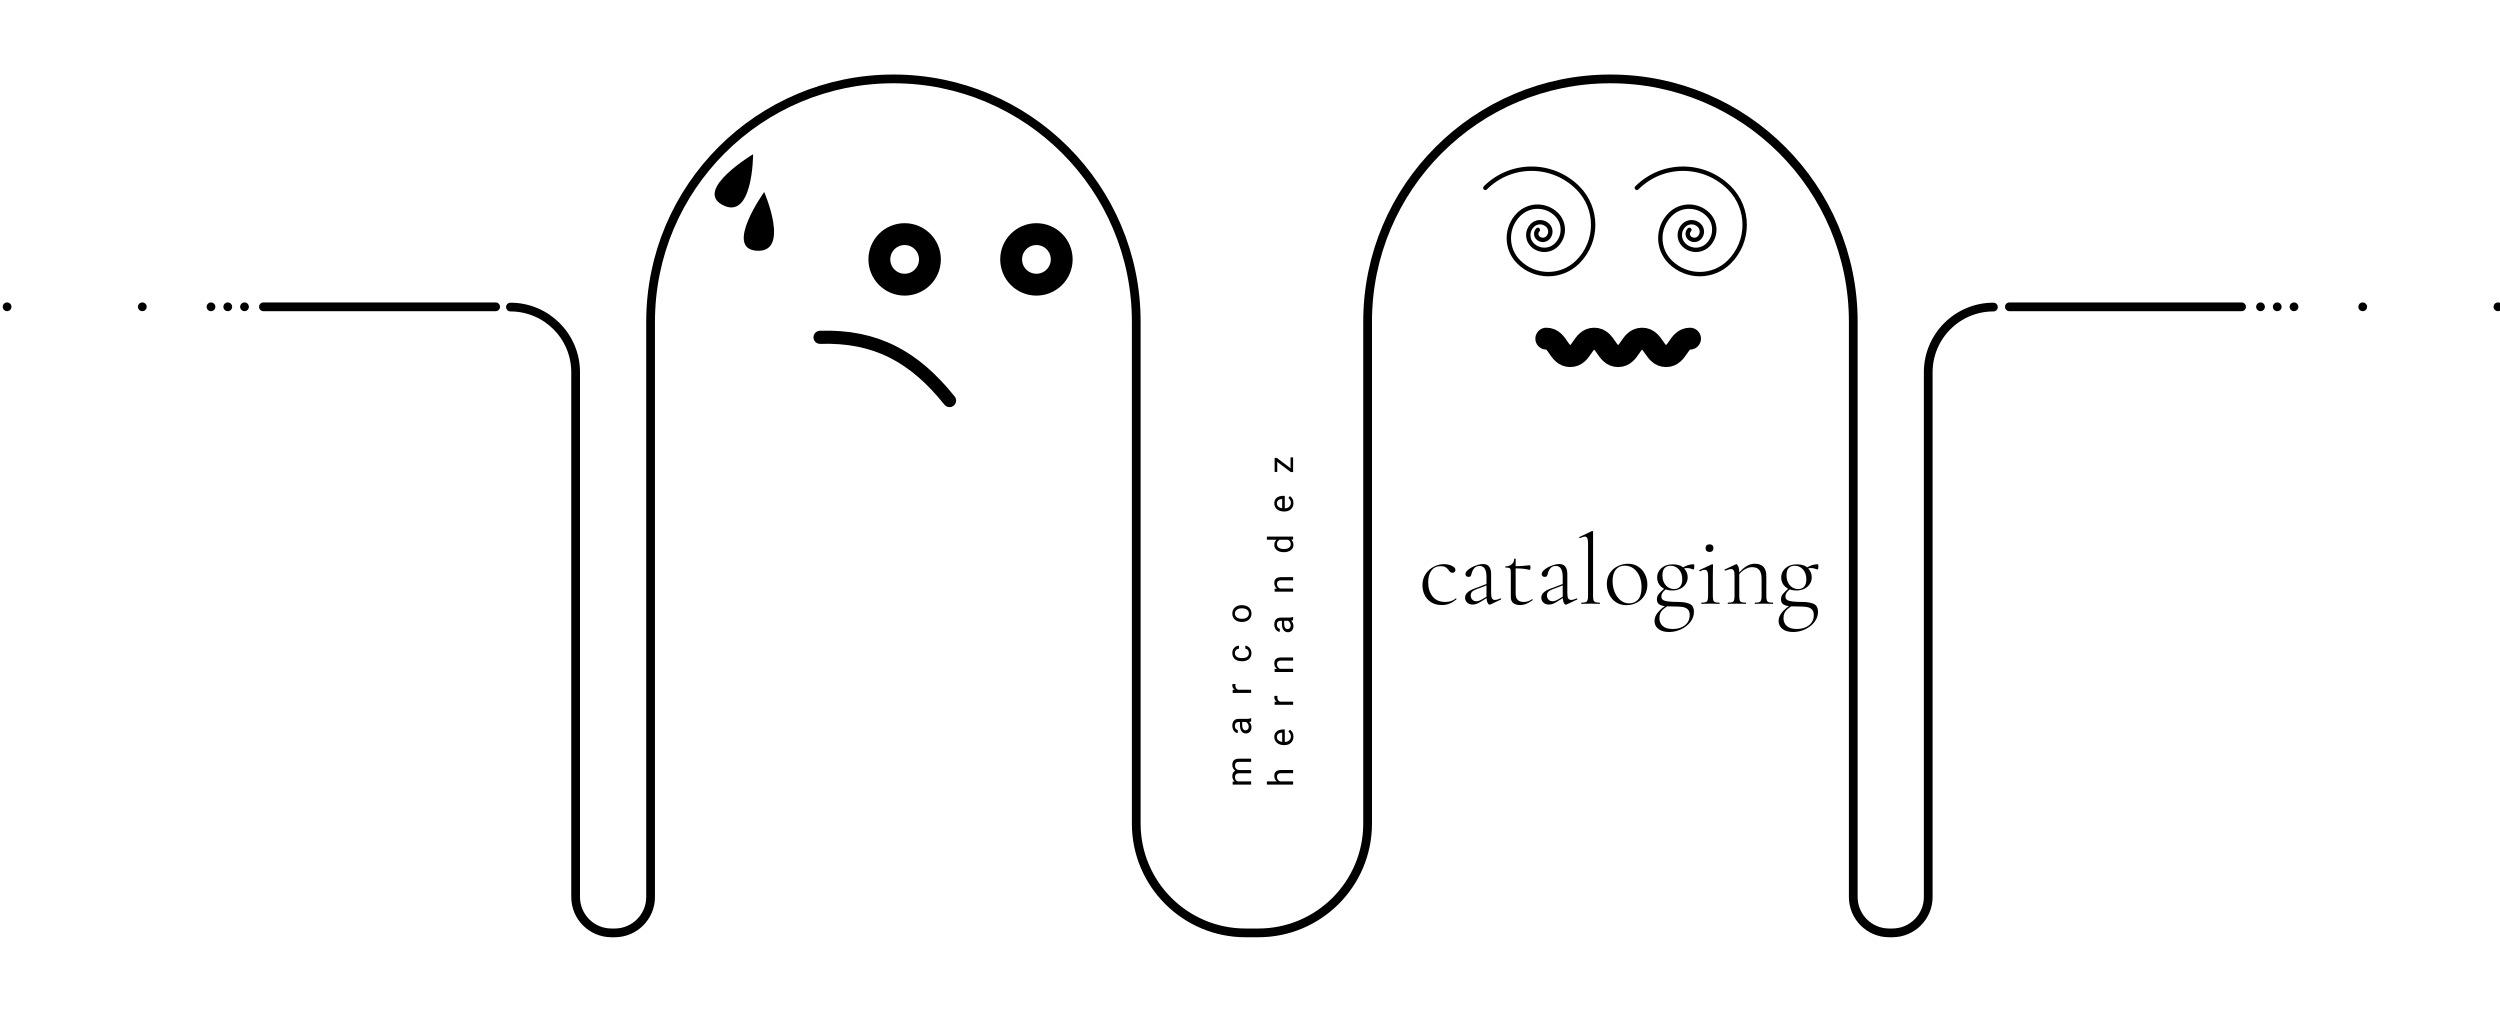
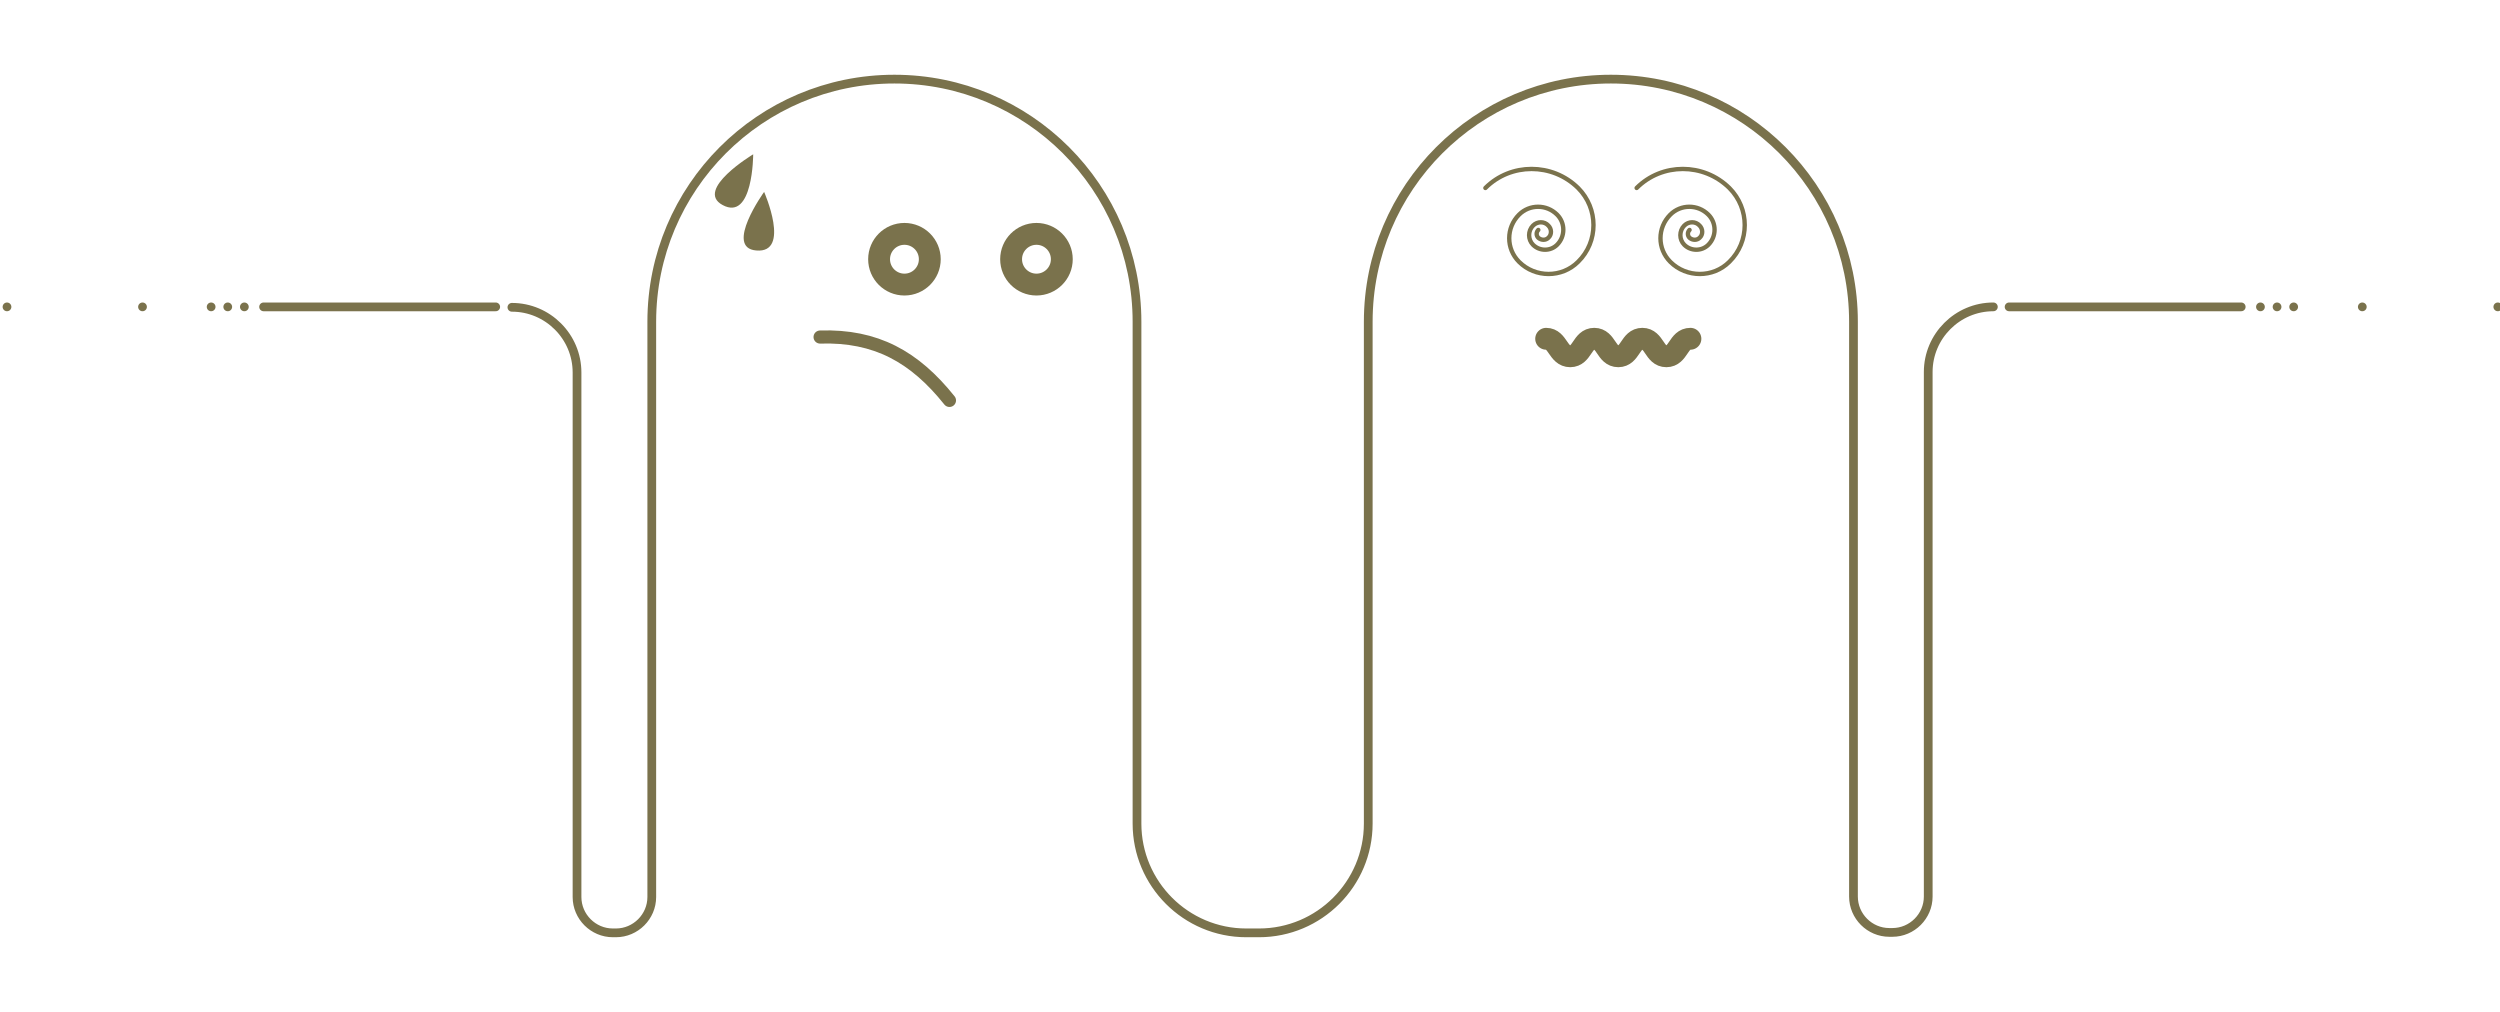
- <svg xmlns="http://www.w3.org/2000/svg" id="Isolation_Mode" version="1.1" viewBox="0 0 571.852 231.435">
+ <svg xmlns="http://www.w3.org/2000/svg" id="Isolation_Mode" version="1.1" viewBox="0 0 571.9 231.4">
  <defs>
    <style>
      .st0, .st1, .st2, .st3 {
        fill: none;
-         
-         stroke: #000000;
+         stroke: #7a724c;
        stroke-linecap: round;
        stroke-miterlimit: 10;
      }

      .st1 {
        stroke-width: 2px;
      }

      .st2 {
        stroke-width: 3px;
      }

      .st4 {
-         
-         fill: #000000;
+         fill: #7a724c;
      }

      .st3 {
        stroke-width: 5px;
      }
    </style>
  </defs>
-   <path class="st1" d="M455.977,70.238h0c-8.235,0-14.911,6.676-14.911,14.911v120.037c0,4.529-3.672,8.201-8.201,8.201h-.746c-4.529,0-8.201-3.672-8.201-8.201V73.593c0-30.677-24.868-55.545-55.545-55.545h-0c-30.677,0-55.545,24.868-55.545,55.545v114.807c0,13.8-11.188,24.988-24.988,24.988h-2.945c-13.8,0-24.988-11.188-24.988-24.988v-114.807c0-30.677-24.868-55.545-55.545-55.545h-0c-30.677,0-55.545,24.868-55.545,55.545v131.594c0,4.529-3.672,8.201-8.201,8.201h-.746c-4.529,0-8.201-3.672-8.201-8.201v-120.037c0-8.235-6.676-14.911-14.911-14.911h0" />
+   <path class="st1" d="M456,70.2h0c-8.2,0-14.9,6.7-14.9,14.9v120c0,4.5-3.7,8.2-8.2,8.2h-.7c-4.5,0-8.2-3.7-8.2-8.2V73.6c0-30.7-24.9-55.5-55.5-55.5h0c-30.7,0-55.5,24.9-55.5,55.5v114.8c0,13.8-11.2,25-25,25h-2.9c-13.8,0-25-11.2-25-25v-114.8c0-30.7-24.9-55.5-55.5-55.5h0c-30.7,0-55.5,24.9-55.5,55.5v131.6c0,4.5-3.7,8.2-8.2,8.2h-.7c-4.5,0-8.2-3.7-8.2-8.2v-120c0-8.2-6.7-14.9-14.9-14.9h0" />
  <g>
-     <line class="st1" x1="512.742" y1="70.18" x2="459.625" y2="70.18" />
-     <line class="st1" x1="517.071" y1="70.18" x2="517.071" y2="70.18" />
-     <line class="st1" x1="520.902" y1="70.18" x2="520.902" y2="70.18" />
-     <line class="st1" x1="524.733" y1="70.18" x2="524.733" y2="70.18" />
-     <line class="st1" x1="540.447" y1="70.18" x2="540.447" y2="70.18" />
-     <line class="st1" x1="571.38" y1="70.18" x2="571.38" y2="70.18" />
+     <line class="st1" x1="512.7" y1="70.2" x2="459.6" y2="70.2" />
+     <line class="st1" x1="517.1" y1="70.2" x2="517.1" y2="70.2" />
+     <line class="st1" x1="520.9" y1="70.2" x2="520.9" y2="70.2" />
+     <line class="st1" x1="524.7" y1="70.2" x2="524.7" y2="70.2" />
+     <line class="st1" x1="540.4" y1="70.2" x2="540.4" y2="70.2" />
+     <line class="st1" x1="571.4" y1="70.2" x2="571.4" y2="70.2" />
  </g>
  <g>
-     <line class="st1" x1="60.258" y1="70.18" x2="113.374" y2="70.18" />
-     <line class="st1" x1="55.929" y1="70.18" x2="55.929" y2="70.18" />
-     <line class="st1" x1="52.098" y1="70.18" x2="52.098" y2="70.18" />
-     <line class="st1" x1="48.267" y1="70.18" x2="48.267" y2="70.18" />
-     <line class="st1" x1="32.553" y1="70.18" x2="32.553" y2="70.18" />
-     <line class="st1" x1="1.62" y1="70.18" x2="1.62" y2="70.18" />
+     <line class="st1" x1="60.3" y1="70.2" x2="113.4" y2="70.2" />
+     <line class="st1" x1="55.9" y1="70.2" x2="55.9" y2="70.2" />
+     <line class="st1" x1="52.1" y1="70.2" x2="52.1" y2="70.2" />
+     <line class="st1" x1="48.3" y1="70.2" x2="48.3" y2="70.2" />
+     <line class="st1" x1="32.6" y1="70.2" x2="32.6" y2="70.2" />
+     <line class="st1" x1="1.6" y1="70.2" x2="1.6" y2="70.2" />
  </g>
-   <path class="st3" d="M353.699,77.461c2.739,0,2.739,4,5.478,4s2.74-4,5.479-4c2.738,0,2.738,4,5.476,4,2.74,0,2.74-4,5.481-4,2.742,0,2.742,4,5.485,4s2.742-4,5.485-4" />
-   <path class="st0" d="M339.758,42.971c5.842-5.842,15.315-5.842,21.157,0,4.674,4.674,4.674,12.252,0,16.926-3.739,3.739-9.802,3.739-13.541,0-2.991-2.991-2.991-7.841,0-10.832,2.393-2.393,6.273-2.393,8.666,0,1.914,1.914,1.914,5.018,0,6.933-1.532,1.532-4.015,1.532-5.546,0-1.225-1.225-1.225-3.212,0-4.437.98-.98,2.569-.98,3.55,0,.784.784.784,2.055,0,2.84-.627.627-1.644.627-2.272,0-.502-.502-.502-1.315,0-1.817" />
-   <path class="st0" d="M374.415,42.971c5.842-5.842,15.315-5.842,21.157,0,4.674,4.674,4.674,12.252,0,16.926-3.739,3.739-9.802,3.739-13.541,0-2.991-2.991-2.991-7.841,0-10.832,2.393-2.393,6.273-2.393,8.666,0,1.914,1.914,1.914,5.018,0,6.933-1.532,1.532-4.015,1.532-5.546,0-1.225-1.225-1.225-3.212,0-4.437.98-.98,2.569-.98,3.55,0,.784.784.784,2.055,0,2.84-.627.627-1.644.627-2.272,0-.502-.502-.502-1.315,0-1.817" />
-   <circle class="st3" cx="206.93" cy="59.335" r="5.785" />
-   <circle class="st3" cx="237.073" cy="59.335" r="5.785" />
-   <g>
-     <path class="st4" d="M327.336,137.747c-.667-.436-1.161-1-1.483-1.69-.321-.69-.482-1.418-.482-2.185,0-.981.241-1.836.725-2.564.482-.729,1.103-1.288,1.862-1.679.759-.392,1.537-.587,2.335-.587.659,0,1.261.131,1.806.391.544.262.816.567.816.92,0,.185-.061.342-.185.472-.123.131-.283.195-.482.195-.353,0-.66-.214-.92-.644-.2-.291-.434-.51-.702-.655s-.625-.219-1.069-.219c-.92,0-1.629.334-2.127,1.001-.499.667-.748,1.567-.748,2.702,0,1.288.33,2.357.989,3.208.659.852,1.641,1.277,2.944,1.277.981,0,1.77-.269,2.368-.806h.046c.047,0,.089.023.127.069s.034.084-.012.115c-.521.46-1.05.797-1.587,1.012s-1.119.322-1.748.322c-.981,0-1.806-.219-2.473-.656Z" />
-     <path class="st4" d="M335.594,137.828c-.315-.307-.472-.675-.472-1.105,0-.429.168-.816.506-1.161.337-.345.92-.671,1.748-.978l2.875-1.081.046.299-2.714,1.035c-.445.184-.752.384-.92.598-.169.215-.253.469-.253.76,0,.367.115.682.345.942.231.261.552.392.966.392.337,0,.736-.131,1.196-.392l1.541-.896.046.275-1.725,1.081c-.384.246-.722.422-1.013.529s-.59.161-.896.161c-.537,0-.963-.153-1.276-.46ZM340.757,138.311c-.199,0-.372-.169-.518-.506s-.219-.797-.219-1.38v-4.439c0-1.687-.521-2.53-1.563-2.53-.521,0-.928.165-1.219.494-.292.33-.491.717-.599,1.162-.061.275-.134.486-.218.632-.085.146-.258.219-.518.219-.215,0-.384-.065-.507-.195-.122-.13-.184-.279-.184-.448,0-.338.227-.686.679-1.047s1-.659,1.645-.897c.644-.237,1.219-.356,1.725-.356.613,0,1.069.2,1.369.599.299.398.448.958.448,1.679v4.347c0,.567.065.975.195,1.22.13.245.356.367.679.367.291,0,.713-.114,1.265-.345h.046c.061,0,.1.035.115.103.015.069-.008.119-.069.149l-2.368,1.127c-.061.031-.123.046-.185.046Z" />
-     <path class="st4" d="M346.185,137.978c-.398-.283-.598-.755-.598-1.415v-5.474c0-.414-.027-.701-.081-.862s-.157-.269-.31-.322-.422-.08-.805-.08c-.046,0-.069-.046-.069-.139,0-.092.023-.138.069-.138.583,0,1.054-.161,1.414-.482.36-.322.541-.729.541-1.22,0-.046.061-.068.184-.068.107,0,.161.022.161.068v7.936c0,1.272.621,1.909,1.863,1.909.705,0,1.326-.207,1.863-.621l.046-.023c.046,0,.084.034.115.103.03.069.022.119-.023.149-.567.399-1.066.683-1.495.852-.43.168-.874.253-1.334.253-.629,0-1.143-.143-1.541-.426ZM348.243,130.077c-.529-.046-1.139-.069-1.828-.069v-.482c.935,0,2.107-.077,3.519-.231.046,0,.084.05.115.149.03.1.046.227.046.38,0,.123-.023.245-.069.368-.046.122-.1.176-.161.16-.552-.138-1.092-.23-1.621-.275Z" />
-     <path class="st4" d="M353.027,137.828c-.315-.307-.472-.675-.472-1.105,0-.429.168-.816.506-1.161.337-.345.92-.671,1.748-.978l2.875-1.081.046.299-2.714,1.035c-.445.184-.752.384-.92.598-.169.215-.253.469-.253.76,0,.367.115.682.345.942.231.261.552.392.966.392.337,0,.736-.131,1.196-.392l1.541-.896.046.275-1.725,1.081c-.384.246-.722.422-1.013.529s-.59.161-.896.161c-.537,0-.963-.153-1.276-.46ZM358.19,138.311c-.199,0-.372-.169-.518-.506s-.219-.797-.219-1.38v-4.439c0-1.687-.521-2.53-1.563-2.53-.521,0-.928.165-1.219.494-.292.33-.491.717-.599,1.162-.061.275-.134.486-.218.632-.085.146-.258.219-.518.219-.215,0-.384-.065-.507-.195-.122-.13-.184-.279-.184-.448,0-.338.227-.686.679-1.047s1-.659,1.645-.897c.644-.237,1.219-.356,1.725-.356.613,0,1.069.2,1.369.599.299.398.448.958.448,1.679v4.347c0,.567.065.975.195,1.22.13.245.356.367.679.367.291,0,.713-.114,1.265-.345h.046c.061,0,.1.035.115.103.015.069-.008.119-.069.149l-2.368,1.127c-.061.031-.123.046-.185.046Z" />
-     <path class="st4" d="M361.687,137.989c0-.093.022-.139.068-.139.445,0,.767-.038.967-.114.198-.077.337-.227.414-.449.076-.222.114-.564.114-1.023v-11.937c0-.567-.054-.974-.161-1.219s-.299-.368-.574-.368c-.246,0-.614.114-1.105.345h-.046c-.061,0-.103-.038-.127-.115-.022-.076-.004-.122.058-.138l2.829-1.357c.031-.015.069-.022.115-.022.03,0,.065.016.103.046.038.031.058.069.058.115v14.65c0,.46.034.798.103,1.013s.207.364.414.448.532.126.978.126c.046,0,.068.046.068.139,0,.092-.022.138-.068.138-.338,0-.613-.008-.828-.023l-1.242-.022-1.242.022c-.199.016-.476.023-.828.023-.046,0-.068-.046-.068-.138Z" />
-     <path class="st4" d="M369.667,137.771c-.675-.438-1.196-1.027-1.565-1.772-.367-.743-.552-1.552-.552-2.426,0-.997.241-1.844.725-2.542.483-.697,1.096-1.219,1.84-1.563.744-.346,1.507-.518,2.289-.518.889,0,1.667.223,2.334.667s1.181,1.031,1.541,1.759c.36.729.541,1.499.541,2.312,0,.951-.219,1.787-.656,2.508-.436.721-1.023,1.272-1.759,1.655-.736.384-1.541.575-2.415.575s-1.648-.219-2.323-.655ZM374.727,137.115c.507-.599.76-1.541.76-2.829,0-.92-.161-1.752-.483-2.496-.322-.743-.774-1.33-1.357-1.759-.582-.43-1.249-.644-2.001-.644-.874,0-1.556.303-2.047.909-.49.606-.735,1.476-.735,2.61,0,.92.161,1.768.482,2.541.322.774.767,1.395,1.334,1.863s1.22.701,1.955.701c.89,0,1.587-.299,2.093-.896Z" />
-     <path class="st4" d="M379.338,143.865c-.59-.468-.885-1.069-.885-1.806,0-.767.317-1.499.954-2.196.636-.697,1.553-1.384,2.748-2.059l.253.299c-.935.476-1.641.943-2.115,1.403-.476.46-.713,1.089-.713,1.886,0,.767.256,1.372.77,1.817.513.444,1.276.667,2.288.667,1.135,0,2.062-.287,2.783-.862s1.081-1.346,1.081-2.312c0-.599-.149-1.039-.449-1.322-.299-.284-.697-.465-1.195-.541-.499-.077-1.185-.115-2.059-.115s-1.568-.03-2.082-.092-.928-.207-1.241-.436c-.315-.231-.472-.591-.472-1.081,0-.476.134-.882.402-1.22.268-.337.732-.789,1.392-1.356l.253.23c-.384.322-.652.61-.805.863-.154.253-.231.518-.231.793,0,.338.115.595.345.77.231.177.625.303,1.185.38s1.353.115,2.381.115c1.012,0,1.855.142,2.53.425.674.284,1.012.909,1.012,1.875,0,.812-.269,1.571-.805,2.276-.537.705-1.246,1.266-2.128,1.68s-1.798.621-2.748.621c-1.043,0-1.859-.234-2.45-.702ZM379.982,134.217c-.621-.567-.932-1.272-.932-2.116,0-.843.322-1.556.966-2.139.644-.582,1.518-.874,2.622-.874,1.15,0,2.005.299,2.564.897.56.598.84,1.288.84,2.069,0,.521-.139,1.013-.414,1.473-.276.46-.683.832-1.22,1.115-.536.284-1.165.426-1.886.426-1.073,0-1.92-.284-2.541-.852ZM384.295,134.195c.337-.368.506-.928.506-1.68,0-.935-.253-1.687-.759-2.254-.506-.566-1.143-.851-1.909-.851-.583,0-1.039.176-1.369.528-.329.353-.494.905-.494,1.656,0,.69.13,1.273.392,1.748.26.476.594.828,1,1.059.406.23.832.345,1.276.345.567,0,1.02-.185,1.357-.552ZM386.043,129.295c.429-.153.896-.23,1.402-.23.031,0,.058.054.081.16.022.107.034.215.034.322,0,.185-.019.356-.058.518s-.088.227-.149.195c-.537-.214-1.035-.322-1.495-.322-.307,0-.659.055-1.058.161l-.207.69v-.782c.536-.322,1.02-.56,1.449-.713Z" />
-     <path class="st4" d="M389.147,137.989c0-.093.016-.139.046-.139.444,0,.77-.038.978-.114.207-.077.349-.227.426-.449.076-.222.115-.564.115-1.023v-4.347c0-.567-.058-.974-.173-1.219s-.31-.368-.587-.368c-.291,0-.659.115-1.103.345h-.023c-.061,0-.107-.038-.138-.115-.031-.076-.016-.13.046-.16l2.853-1.334.092-.023c.03,0,.065.016.103.046.038.031.058.069.058.115,0,.092-.008.395-.023.908s-.022,1.108-.022,1.782v4.37c0,.46.034.802.103,1.023.068.223.207.372.414.449.206.076.532.114.977.114.047,0,.069.046.069.139,0,.092-.022.138-.069.138-.352,0-.629-.008-.827-.023l-1.22-.022-1.195.022c-.215.016-.499.023-.852.023-.03,0-.046-.046-.046-.138ZM390.378,126.029c-.161-.153-.241-.368-.241-.644,0-.275.08-.49.241-.644s.387-.231.679-.231c.276,0,.49.077.644.231s.231.368.231.644c0,.276-.077.491-.231.644s-.367.23-.644.23c-.292,0-.518-.076-.679-.23Z" />
-     <path class="st4" d="M395.196,137.989c0-.093.023-.139.069-.139.444,0,.767-.038.966-.114.199-.077.337-.227.414-.449.076-.222.115-.564.115-1.023v-4.6c0-.537-.061-.92-.185-1.15-.123-.23-.337-.345-.644-.345-.246,0-.675.115-1.288.345h-.046c-.061,0-.103-.034-.127-.103-.022-.068-.004-.118.058-.149l2.553-1.195c.031-.016.069-.023.115-.023.122,0,.261.173.414.518s.23.786.23,1.322v5.382c0,.46.035.802.103,1.023.069.223.207.372.414.449.207.076.533.114.978.114.046,0,.069.046.069.139,0,.092-.023.138-.069.138-.352,0-.629-.008-.828-.023l-1.195-.022-1.219.022c-.2.016-.476.023-.828.023-.046,0-.069-.046-.069-.138ZM401.383,137.989c0-.093.023-.139.069-.139.444,0,.767-.038.966-.114.199-.077.337-.227.414-.449.077-.222.115-.564.115-1.023v-3.841c0-.935-.177-1.617-.529-2.047-.352-.429-.904-.644-1.655-.644-.583,0-1.178.195-1.783.586s-1.131.916-1.575,1.575l-.092-.275c.705-.935,1.388-1.614,2.047-2.036.659-.421,1.334-.632,2.023-.632.859,0,1.515.23,1.967.69s.679,1.158.679,2.094v4.53c0,.46.034.802.103,1.023.069.223.207.372.414.449.207.076.532.114.978.114.046,0,.068.046.068.139,0,.092-.022.138-.068.138-.353,0-.629-.008-.828-.023l-1.196-.022-1.219.022c-.199.016-.476.023-.828.023-.046,0-.069-.046-.069-.138Z" />
-     <path class="st4" d="M407.72,143.865c-.59-.468-.885-1.069-.885-1.806,0-.767.317-1.499.954-2.196.636-.697,1.553-1.384,2.748-2.059l.253.299c-.935.476-1.641.943-2.115,1.403-.476.46-.713,1.089-.713,1.886,0,.767.256,1.372.77,1.817.513.444,1.276.667,2.288.667,1.135,0,2.062-.287,2.783-.862s1.081-1.346,1.081-2.312c0-.599-.149-1.039-.449-1.322-.299-.284-.697-.465-1.195-.541-.499-.077-1.185-.115-2.059-.115s-1.568-.03-2.082-.092-.928-.207-1.241-.436c-.315-.231-.472-.591-.472-1.081,0-.476.134-.882.402-1.22.268-.337.732-.789,1.392-1.356l.253.23c-.384.322-.652.61-.805.863-.154.253-.231.518-.231.793,0,.338.115.595.345.77.231.177.625.303,1.185.38s1.353.115,2.381.115c1.012,0,1.855.142,2.53.425.674.284,1.012.909,1.012,1.875,0,.812-.269,1.571-.805,2.276-.537.705-1.246,1.266-2.128,1.68s-1.798.621-2.748.621c-1.043,0-1.859-.234-2.45-.702ZM408.364,134.217c-.621-.567-.932-1.272-.932-2.116,0-.843.322-1.556.966-2.139.644-.582,1.518-.874,2.622-.874,1.15,0,2.005.299,2.564.897.56.598.84,1.288.84,2.069,0,.521-.139,1.013-.414,1.473-.276.46-.683.832-1.22,1.115-.536.284-1.165.426-1.886.426-1.073,0-1.92-.284-2.541-.852ZM412.677,134.195c.337-.368.506-.928.506-1.68,0-.935-.253-1.687-.759-2.254-.506-.566-1.143-.851-1.909-.851-.583,0-1.039.176-1.369.528-.329.353-.494.905-.494,1.656,0,.69.13,1.273.392,1.748.26.476.594.828,1,1.059.406.23.832.345,1.276.345.567,0,1.02-.185,1.357-.552ZM414.425,129.295c.429-.153.896-.23,1.402-.23.031,0,.058.054.081.16.022.107.034.215.034.322,0,.185-.019.356-.058.518s-.088.227-.149.195c-.537-.214-1.035-.322-1.495-.322-.307,0-.659.055-1.058.161l-.207.69v-.782c.536-.322,1.02-.56,1.449-.713Z" />
-   </g>
-   <g>
-     <path class="st4" d="M281.96,178.783l.469-.019c-.365-.31-.547-.728-.547-1.254,0-.591.227-.994.68-1.207-.203-.141-.367-.324-.492-.549s-.188-.492-.188-.799c0-.927.491-1.398,1.473-1.414h2.832v.723h-2.789c-.302,0-.528.069-.678.207s-.225.37-.225.695c0,.268.08.491.24.668s.376.28.646.309h2.805v.727h-2.769c-.615,0-.922.301-.922.902,0,.474.202.798.606.973h3.086v.723h-4.227v-.684Z" />
-     <path class="st4" d="M286.187,165.042c-.084.042-.232.076-.445.102.349.336.523.737.523,1.203,0,.416-.118.758-.353,1.025s-.535.4-.896.4c-.44,0-.782-.168-1.025-.502s-.365-.805-.365-1.412v-.703h-.332c-.252,0-.454.076-.604.227s-.225.373-.225.668c0,.258.065.474.195.648s.288.262.473.262v.727c-.211,0-.415-.075-.611-.225s-.352-.353-.467-.609-.172-.539-.172-.846c0-.487.122-.869.365-1.145s.579-.419,1.006-.43h1.945c.388,0,.697-.049.926-.148h.062v.758ZM285.636,166.241c0-.227-.059-.441-.176-.644s-.27-.35-.457-.441h-.867v.566c0,.885.259,1.328.777,1.328.227,0,.404-.076.531-.227s.191-.345.191-.582Z" />
-     <path class="st4" d="M282.609,156.456c-.018.109-.027.228-.027.355,0,.474.202.795.606.965h3v.723h-4.227v-.703l.488-.012c-.377-.237-.566-.573-.566-1.008,0-.141.018-.248.055-.32h.672Z" />
-     <path class="st4" d="M285.675,149.371c0-.258-.078-.483-.234-.676s-.352-.299-.586-.32v-.684c.242.013.473.096.691.25s.393.359.523.615.195.528.195.815c0,.576-.192,1.033-.576,1.373s-.91.51-1.576.51h-.121c-.412,0-.777-.076-1.098-.227s-.569-.368-.746-.65-.266-.617-.266-1.002c0-.474.142-.868.426-1.182s.652-.481,1.105-.502v.684c-.273.021-.498.124-.674.31s-.264.416-.264.69c0,.367.132.652.397.854s.646.303,1.147.303h.137c.487,0,.862-.1,1.125-.301s.395-.487.395-.859Z" />
-     <path class="st4" d="M284.035,142.27c-.414,0-.787-.082-1.117-.244s-.586-.389-.766-.68-.27-.622-.27-.994c0-.576.199-1.041.598-1.397s.928-.533,1.59-.533h.051c.412,0,.781.079,1.107.236s.582.383.764.676.273.629.273,1.01c0,.573-.199,1.037-.598,1.393s-.926.533-1.582.533h-.051ZM284.121,141.544c.469,0,.845-.109,1.129-.326s.426-.508.426-.873c0-.367-.144-.659-.432-.875s-.691-.324-1.209-.324c-.463,0-.839.11-1.127.33s-.432.512-.432.877c0,.357.142.644.426.863s.69.328,1.219.328Z" />
-     <path class="st4" d="M292.072,178.74c-.394-.32-.59-.737-.59-1.25,0-.893.504-1.344,1.512-1.352h2.793v.723h-2.797c-.305.002-.53.072-.676.209-.146.137-.219.35-.219.639,0,.234.062.44.188.617s.289.315.492.414h3.012v.723h-6v-.723h2.285Z" />
-     <path class="st4" d="M295.865,168.503c0,.573-.189,1.039-.565,1.398-.377.359-.88.539-1.51.539h-.133c-.42,0-.794-.08-1.123-.24-.33-.16-.588-.384-.773-.672-.186-.288-.279-.6-.279-.935,0-.549.181-.977.543-1.281.361-.305.88-.457,1.555-.457h.301v2.863c.416-.01.753-.132,1.01-.365.256-.233.385-.529.385-.889,0-.255-.053-.471-.156-.648-.104-.177-.242-.332-.414-.465l.344-.441c.544.354.816.885.816,1.594ZM292.076,168.593c0,.291.105.537.318.734.212.198.51.32.893.367v-2.117h-.055c-.367.021-.652.12-.854.297-.202.177-.303.416-.303.719Z" />
-     <path class="st4" d="M292.209,159.175c-.019.109-.027.228-.027.355,0,.474.201.795.606.965h3v.723h-4.227v-.703l.488-.012c-.378-.237-.566-.573-.566-1.008,0-.141.018-.248.055-.32h.672Z" />
-     <path class="st4" d="M291.56,153.028l.531-.023c-.406-.323-.609-.745-.609-1.266,0-.893.504-1.344,1.512-1.352h2.793v.723h-2.797c-.305.002-.53.072-.676.209-.146.137-.219.35-.219.639,0,.234.062.44.188.617s.289.315.492.414h3.012v.723h-4.227v-.684Z" />
-     <path class="st4" d="M295.787,141.887c-.084.042-.232.076-.445.102.349.336.523.737.523,1.203,0,.416-.118.758-.353,1.025-.236.267-.535.4-.896.4-.44,0-.782-.168-1.025-.502-.244-.335-.365-.805-.365-1.412v-.703h-.332c-.253,0-.454.076-.604.227-.15.151-.225.373-.225.668,0,.258.065.474.195.648.13.174.287.262.473.262v.727c-.211,0-.415-.075-.611-.225-.197-.15-.352-.353-.467-.609-.115-.256-.172-.539-.172-.846,0-.487.121-.869.365-1.145.243-.276.578-.419,1.006-.43h1.945c.388,0,.696-.049.926-.148h.062v.758ZM295.236,143.087c0-.227-.059-.441-.176-.644s-.27-.35-.457-.441h-.867v.566c0,.885.259,1.328.777,1.328.227,0,.403-.076.531-.227.127-.151.191-.345.191-.582Z" />
-     <path class="st4" d="M291.56,134.662l.531-.023c-.406-.323-.609-.745-.609-1.266,0-.893.504-1.344,1.512-1.352h2.793v.723h-2.797c-.305.002-.53.072-.676.209-.146.137-.219.35-.219.639,0,.234.062.44.188.617s.289.315.492.414h3.012v.723h-4.227v-.684Z" />
-     <path class="st4" d="M293.639,126.307c-.648,0-1.17-.154-1.565-.461s-.592-.71-.592-1.207c0-.495.169-.887.508-1.176h-2.203v-.723h6v.664l-.453.035c.353.289.531.691.531,1.207,0,.49-.201.889-.602,1.197-.401.309-.925.463-1.57.463h-.055ZM293.721,125.585c.478,0,.854-.099,1.125-.297.271-.198.406-.471.406-.82,0-.459-.206-.793-.617-1.004h-1.941c-.398.216-.598.548-.598.996,0,.354.137.63.41.828s.678.297,1.215.297Z" />
-     <path class="st4" d="M295.865,115.066c0,.573-.189,1.039-.565,1.398-.377.359-.88.539-1.51.539h-.133c-.42,0-.794-.08-1.123-.24-.33-.16-.588-.384-.773-.672-.186-.288-.279-.6-.279-.935,0-.549.181-.977.543-1.281.361-.305.88-.457,1.555-.457h.301v2.863c.416-.01.753-.132,1.01-.365.256-.233.385-.529.385-.889,0-.255-.053-.471-.156-.648-.104-.177-.242-.332-.414-.465l.344-.441c.544.354.816.885.816,1.594ZM292.076,115.156c0,.291.105.537.318.734.212.198.51.32.893.367v-2.117h-.055c-.367.021-.652.12-.854.297-.202.177-.303.416-.303.719Z" />
-     <path class="st4" d="M295.197,107.102v-2.473h.59v3.356h-.531l-3.098-2.332v2.297h-.598v-3.203h.512l3.125,2.356Z" />
-   </g>
-   <path class="st2" d="M217.197,91.623c-8.025-10.001-16.786-14.872-29.62-14.465" />
-   <path class="st4" d="M172.265,35.282s-13.526,8.082-7.047,11.57c7.047,3.794,7.047-11.57,7.047-11.57Z" />
-   <path class="st4" d="M174.802,43.923s-9.168,12.815-1.835,13.422c7.976.661,1.835-13.422,1.835-13.422Z" />
+   <path class="st3" d="M353.7,77.5c2.7,0,2.7,4,5.5,4s2.7-4,5.5-4,2.7,4,5.5,4,2.7-4,5.5-4,2.7,4,5.5,4,2.7-4,5.5-4" />
+   <path class="st0" d="M339.8,43c5.8-5.8,15.3-5.8,21.2,0,4.7,4.7,4.7,12.3,0,16.9-3.7,3.7-9.8,3.7-13.5,0-3-3-3-7.8,0-10.8,2.4-2.4,6.3-2.4,8.7,0,1.9,1.9,1.9,5,0,6.9-1.5,1.5-4,1.5-5.5,0-1.2-1.2-1.2-3.2,0-4.4,1-1,2.6-1,3.5,0,.8.8.8,2.1,0,2.8-.6.6-1.6.6-2.3,0-.5-.5-.5-1.3,0-1.8" />
+   <path class="st0" d="M374.4,43c5.8-5.8,15.3-5.8,21.2,0,4.7,4.7,4.7,12.3,0,16.9-3.7,3.7-9.8,3.7-13.5,0-3-3-3-7.8,0-10.8,2.4-2.4,6.3-2.4,8.7,0,1.9,1.9,1.9,5,0,6.9-1.5,1.5-4,1.5-5.5,0-1.2-1.2-1.2-3.2,0-4.4,1-1,2.6-1,3.5,0,.8.8.8,2.1,0,2.8-.6.6-1.6.6-2.3,0-.5-.5-.5-1.3,0-1.8" />
+   <circle class="st3" cx="206.9" cy="59.3" r="5.8" />
+   <circle class="st3" cx="237.1" cy="59.3" r="5.8" />
+   <path class="st2" d="M217.2,91.6c-8-10-16.8-14.9-29.6-14.5" />
+   <path class="st4" d="M172.3,35.3s-13.5,8.1-7,11.6c7,3.8,7-11.6,7-11.6Z" />
+   <path class="st4" d="M174.8,43.9s-9.2,12.8-1.8,13.4c8,.7,1.8-13.4,1.8-13.4Z" />
</svg>
